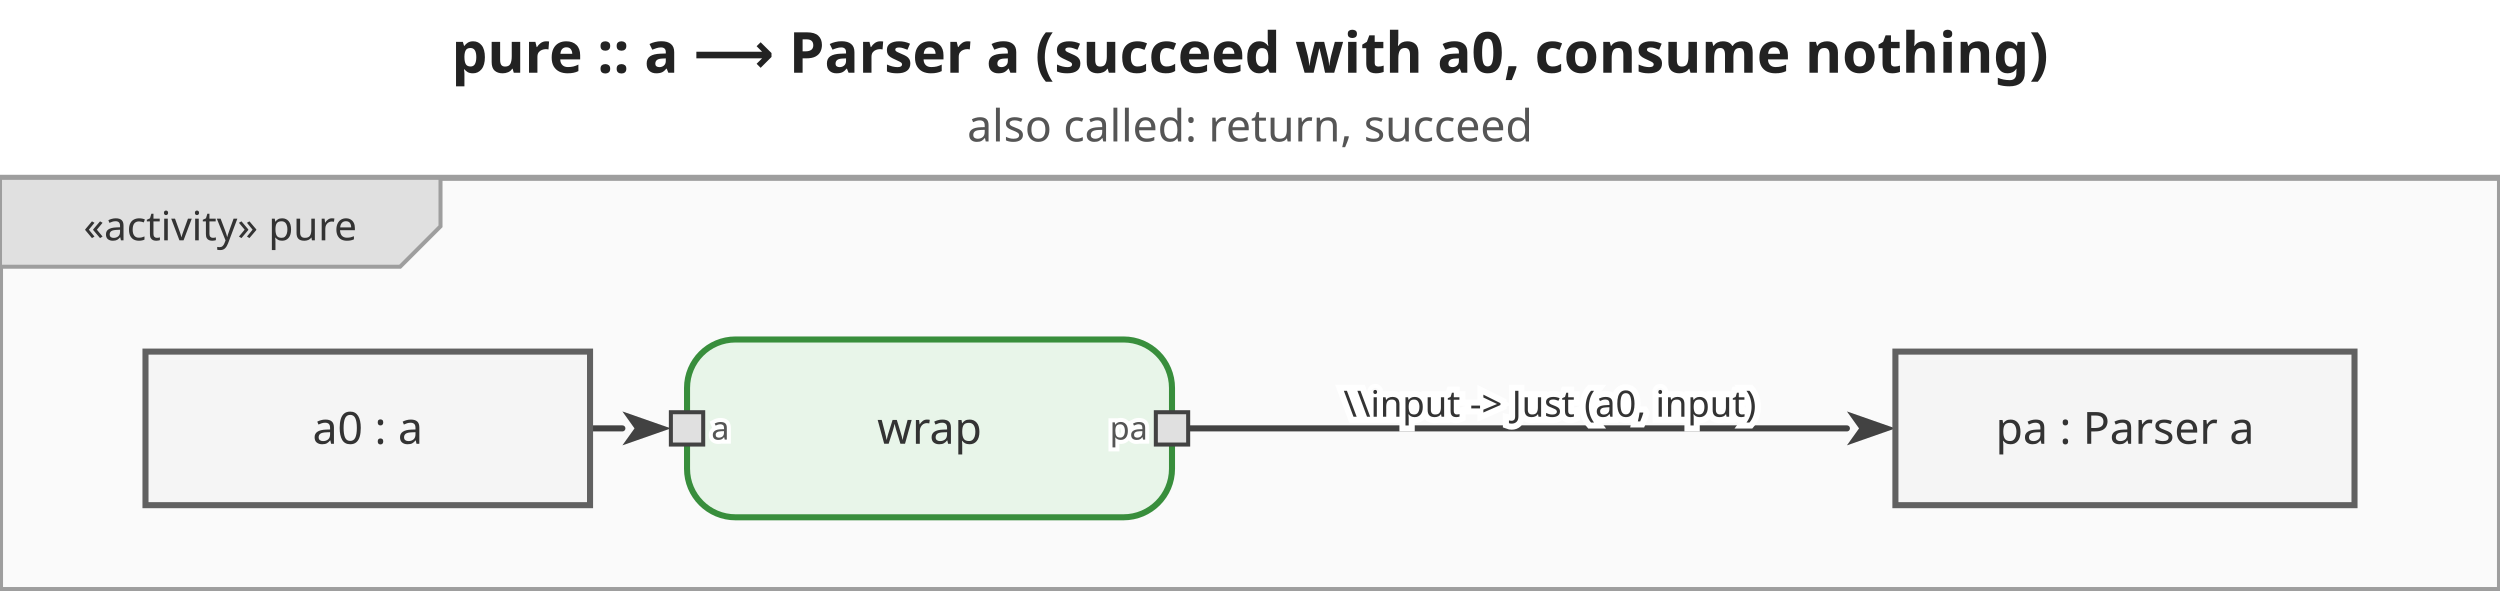
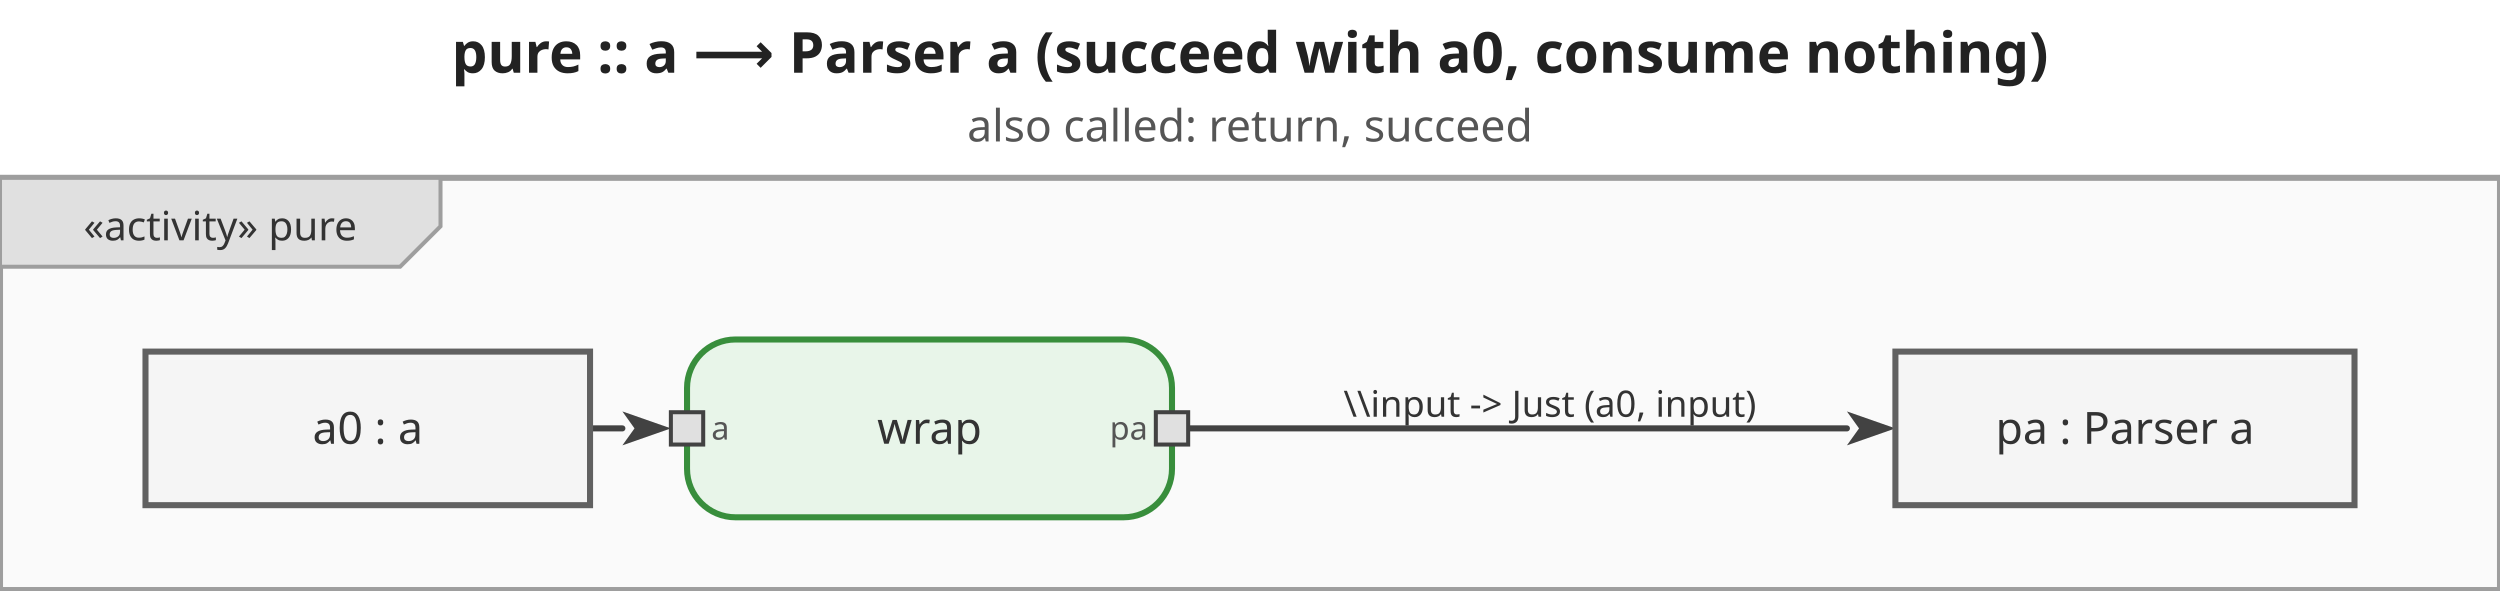
<svg xmlns="http://www.w3.org/2000/svg" viewBox="0 0 618.6 146" width="618.6" height="146">
  <defs>
    <marker id="arrowFilled" viewBox="0 0 10 10" refX="0" refY="5" markerWidth="8" markerHeight="8" orient="auto-start-reverse">
      <path d="M0,1.5 L10,5 L0,8.5 L2.5,5 Z" fill="#424242" />
    </marker>
    <marker id="arrowOpen" viewBox="0 0 10 10" refX="0" refY="5" markerWidth="8" markerHeight="8" orient="auto-start-reverse">
      <path d="M0,1.5 L10,5 L0,8.5" fill="none" stroke="#424242" stroke-width="1.25" />
    </marker>
    <marker id="arrowHof" viewBox="0 0 10 10" refX="0" refY="5" markerWidth="8" markerHeight="8" orient="auto-start-reverse">
      <path d="M0,1.5 L10,5 L0,8.5 L2.5,5 Z" fill="#00796b" />
    </marker>
  </defs>
  <rect width="618.6" height="146" fill="white" />
  <text x="309.3" y="18" text-anchor="middle" font-size="14" font-weight="bold" font-family="sans-serif" fill="#222">pure :: a ⟶ Parser a   (succeed with a0, consume nothing)</text>
  <text x="309.3" y="35" text-anchor="middle" font-size="11" font-weight="normal" font-family="sans-serif" fill="#555">also called: return, succeed</text>
  <g transform="translate(0,44)">
    <rect x="0" y="0" width="618.6" height="102" fill="#fafafa" stroke="#9e9e9e" stroke-width="1.5" />
    <g class="diagram-frame-tab tab-activity">
      <path d="M0,0 L109,0 L109,12 L99,22 L0,22 Z" fill="#e0e0e0" stroke="#9e9e9e" stroke-width="1" />
      <text x="54.5" y="12" text-anchor="middle" font-size="10" font-family="sans-serif" dominant-baseline="middle" fill="#333">«activity» pure</text>
    </g>
    <g class="edge">
      <path d="M146.0,62.0 L154.0,62.0" fill="none" stroke="#424242" stroke-width="1.5" stroke-linejoin="round" stroke-linecap="round" marker-end="url(#arrowFilled)" />
    </g>
    <g class="edge">
      <path d="M294.0,62.0 L457.0,62.0" fill="none" stroke="#424242" stroke-width="1.5" stroke-linejoin="round" stroke-linecap="round" marker-end="url(#arrowFilled)" />
-       <text x="383.5" y="56" text-anchor="middle" dominant-baseline="middle" font-size="9" font-family="sans-serif" fill="#333" stroke="white" stroke-width="3" paint-order="stroke fill">\\input -&gt; Just (a0, input)</text>
+       <text x="383.5" y="56" text-anchor="middle" dominant-baseline="middle" font-size="9" font-family="sans-serif" fill="#333">\\input -&gt; Just (a0, input)</text>
    </g>
    <g class="action-node">
      <rect x="170" y="40" width="120" height="44" rx="12" fill="#e8f5e9" stroke="#388e3c" stroke-width="1.5" />
      <text class="action-label" x="230" y="62" text-anchor="middle" font-size="11" font-family="sans-serif" dominant-baseline="middle" fill="#333">wrap</text>
      <g class="pin pin-in">
        <rect x="166" y="58" width="8" height="8" fill="#e0e0e0" stroke="#424242" stroke-width="1" />
-         <text x="176" y="62" text-anchor="start" font-size="8" font-family="sans-serif" dominant-baseline="middle" fill="#555" stroke="white" stroke-width="2" paint-order="stroke fill">a</text>
+         <text x="176" y="62" text-anchor="start" font-size="8" font-family="sans-serif" dominant-baseline="middle" fill="#555">a</text>
      </g>
      <g class="pin pin-out">
        <rect x="286" y="58" width="8" height="8" fill="#e0e0e0" stroke="#424242" stroke-width="1" />
-         <text x="284" y="62" text-anchor="end" font-size="8" font-family="sans-serif" dominant-baseline="middle" fill="#555" stroke="white" stroke-width="2" paint-order="stroke fill">pa</text>
+         <text x="284" y="62" text-anchor="end" font-size="8" font-family="sans-serif" dominant-baseline="middle" fill="#555">pa</text>
      </g>
    </g>
    <g class="object-node">
      <rect x="36" y="43" width="110" height="38" fill="#f5f5f5" stroke="#616161" stroke-width="1.5" />
      <text x="91" y="62" text-anchor="middle" font-size="11" font-family="sans-serif" dominant-baseline="middle" fill="#333">a0 : a</text>
    </g>
    <g class="object-node">
      <rect x="469" y="43" width="113.6" height="38" fill="#f5f5f5" stroke="#616161" stroke-width="1.5" />
      <text x="525.8" y="62" text-anchor="middle" font-size="11" font-family="sans-serif" dominant-baseline="middle" fill="#333">pa : Parser a</text>
    </g>
  </g>
</svg>
